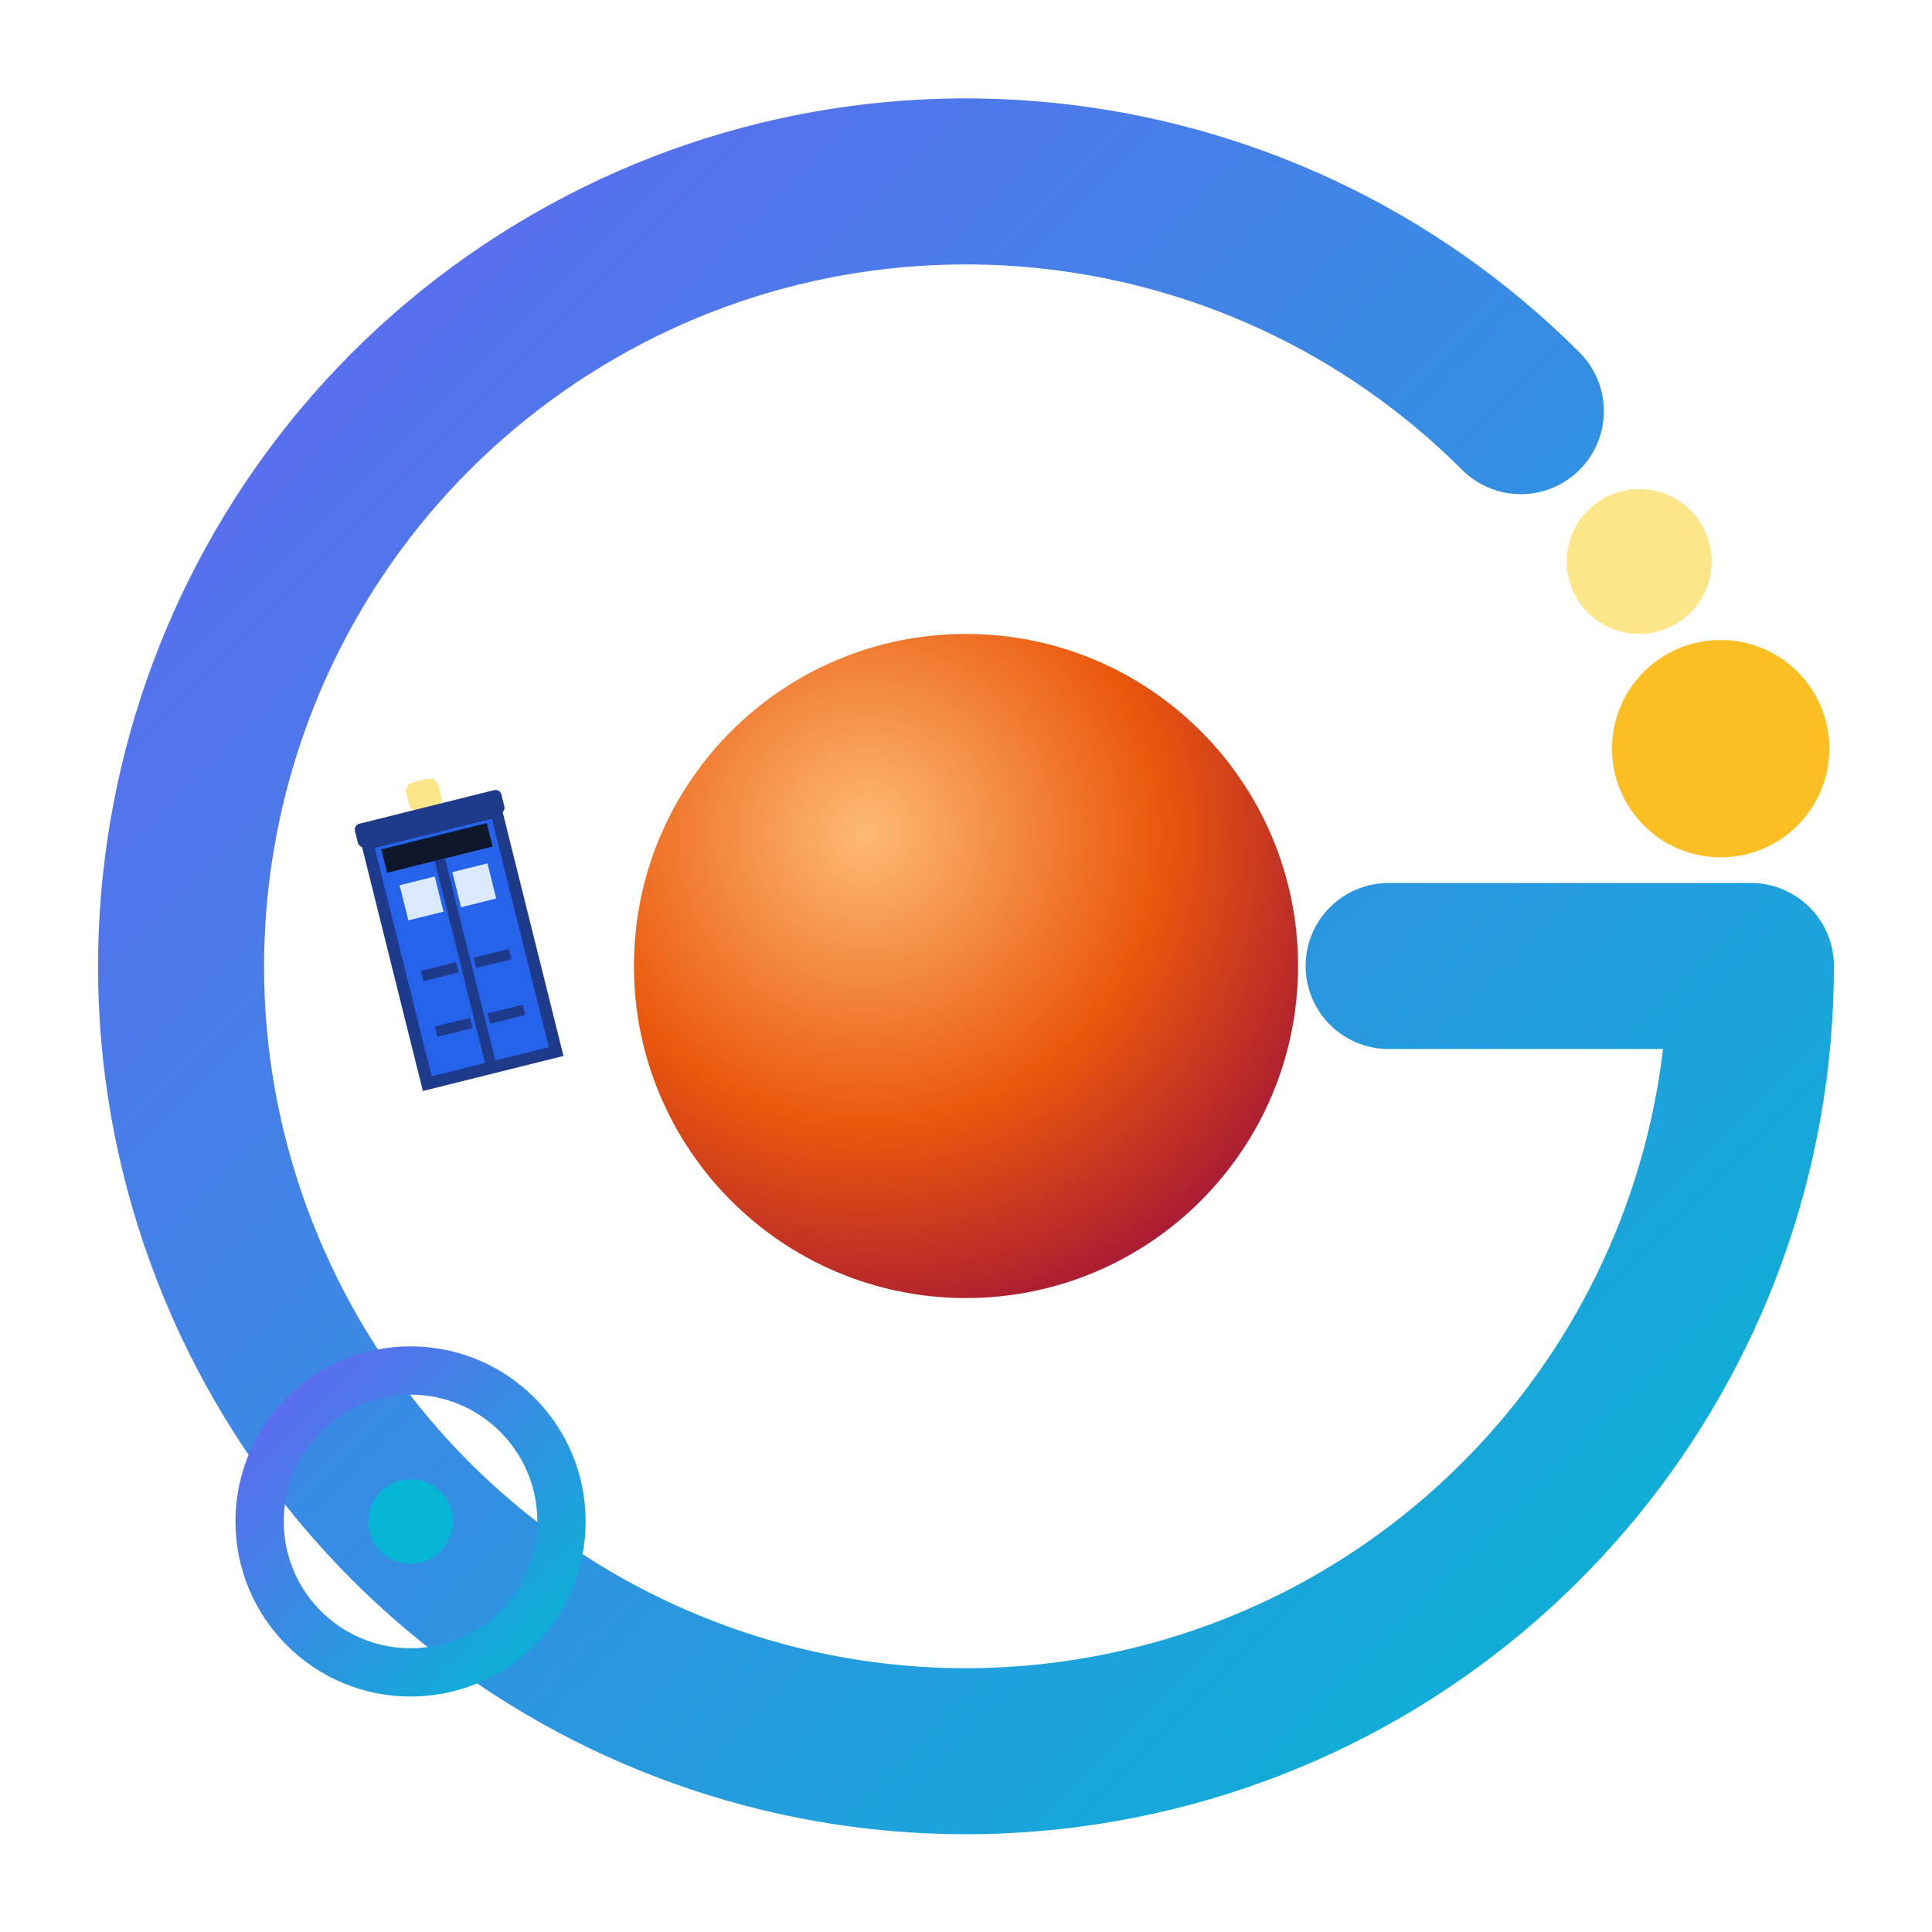
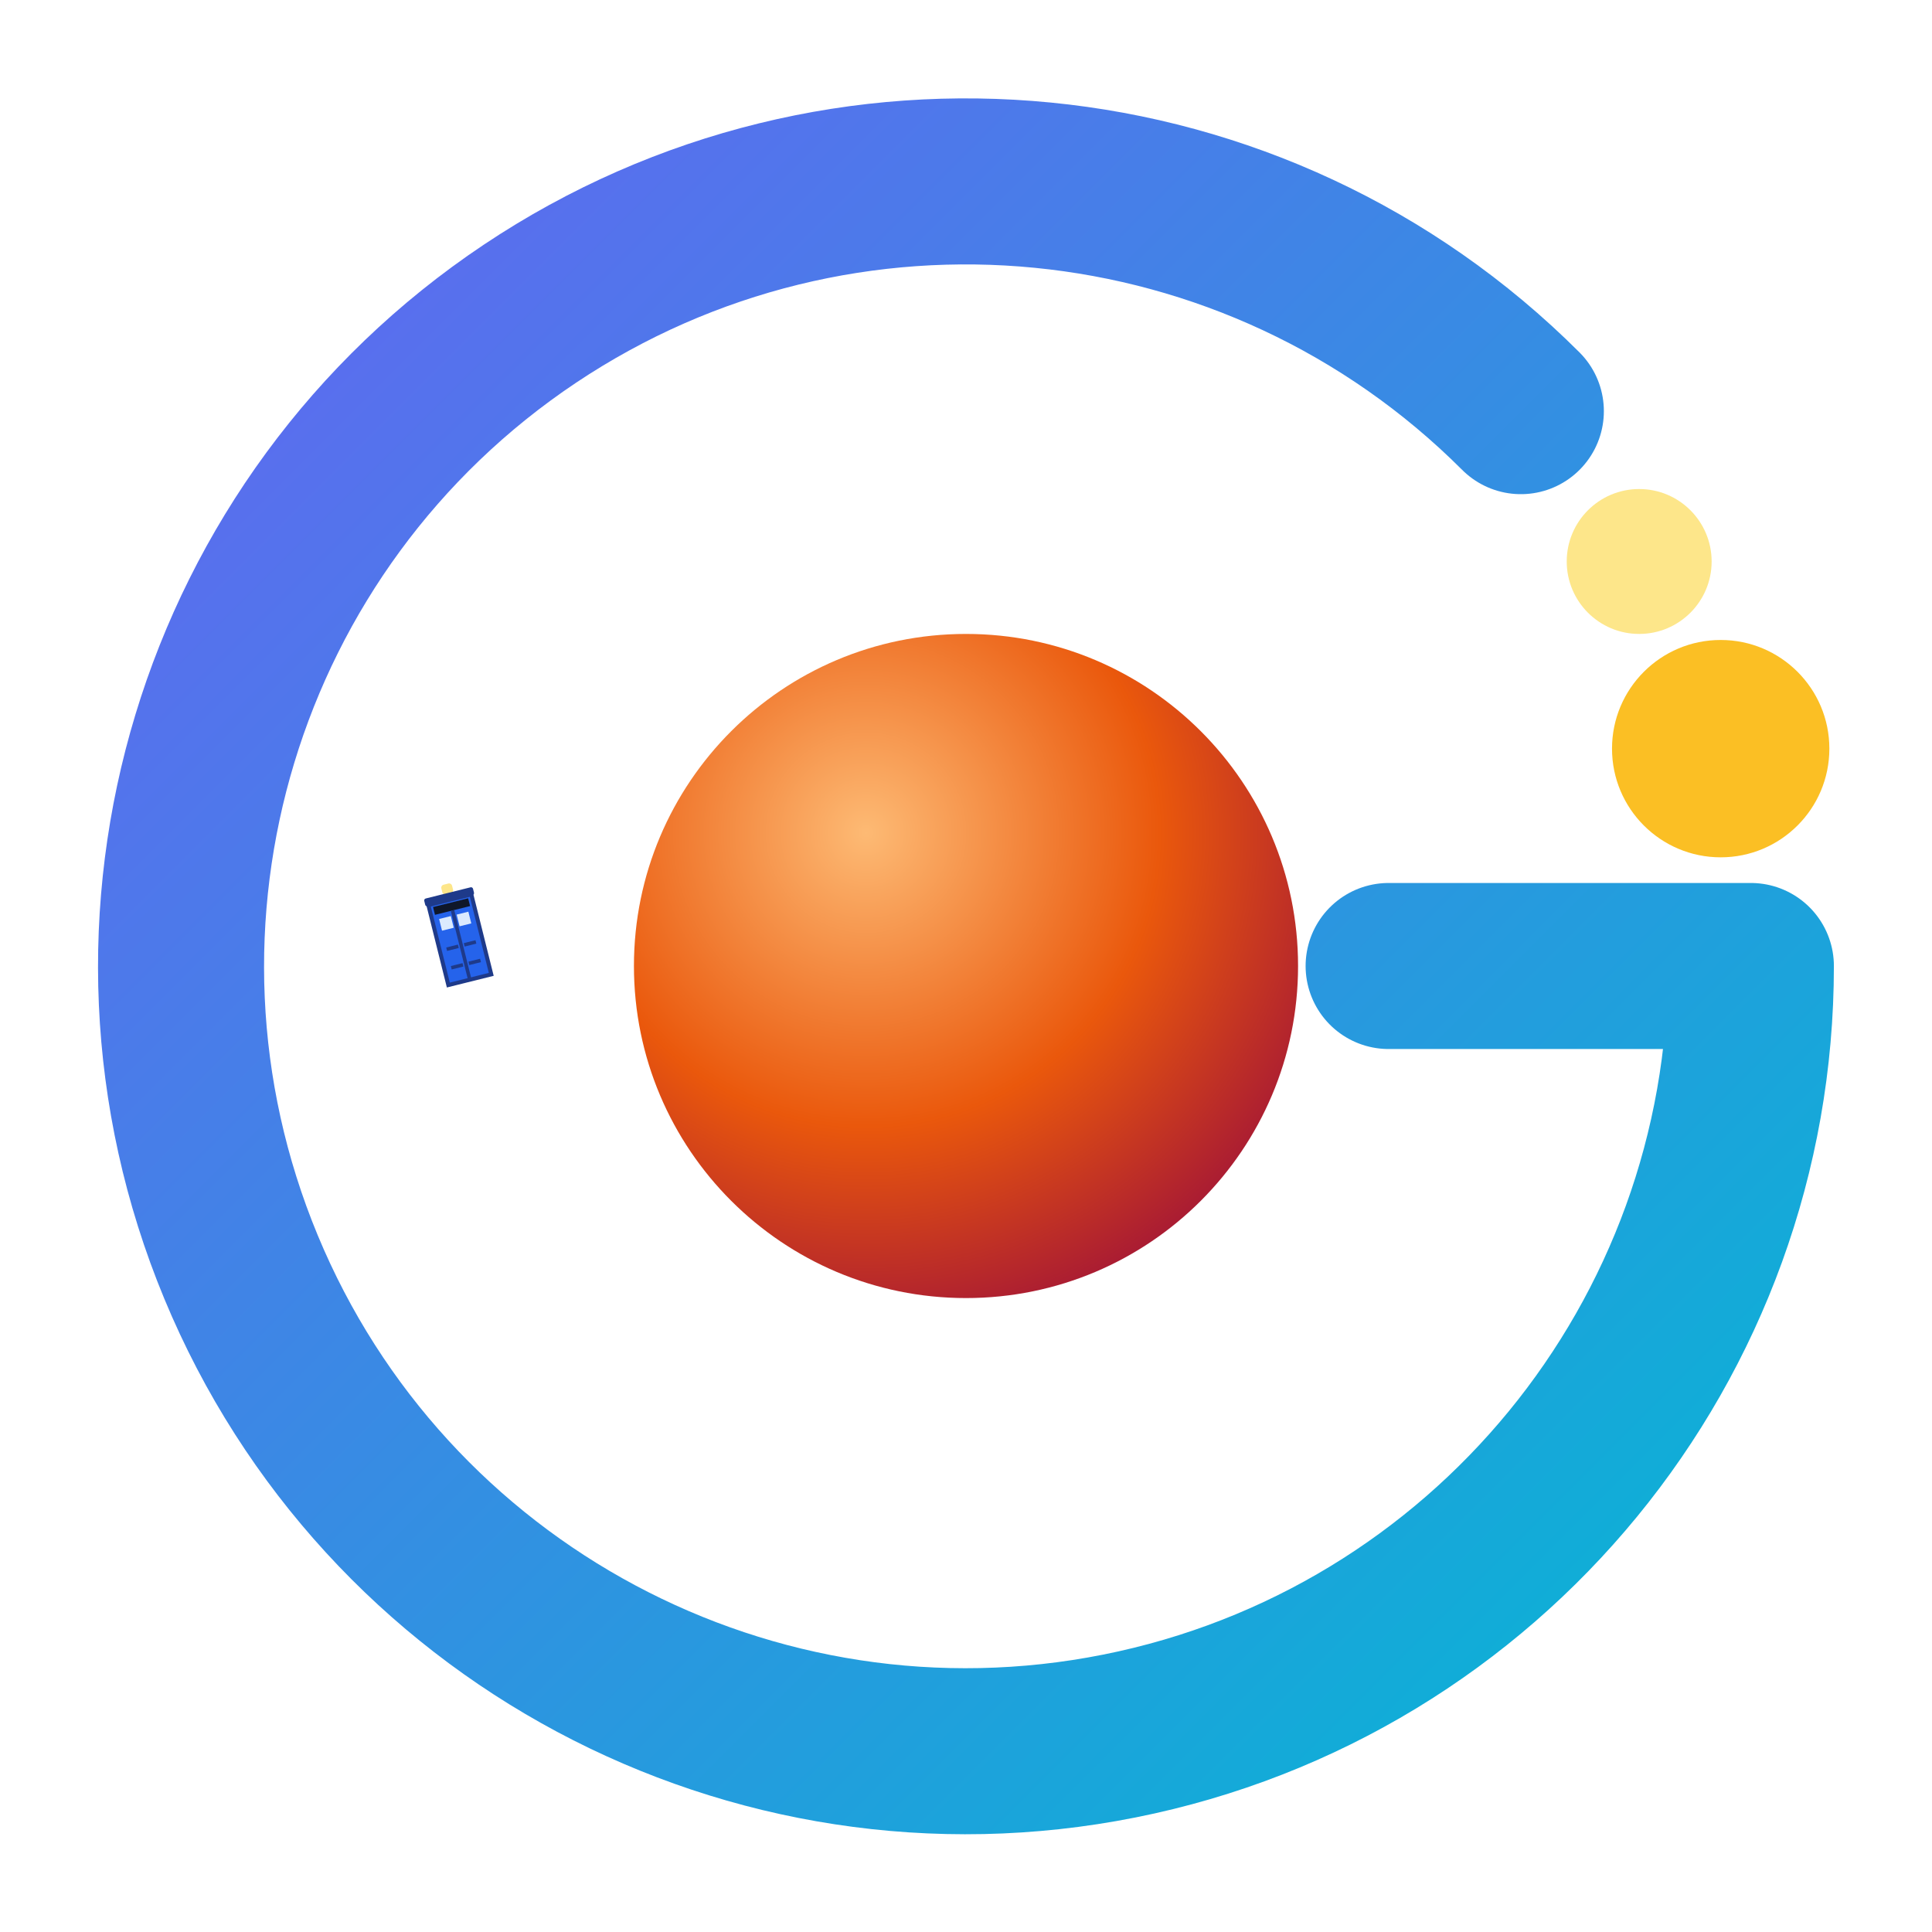
<svg xmlns="http://www.w3.org/2000/svg" viewBox="0 0 64 64" fill="none">
  <defs>
    <linearGradient id="vortex" x1="0" y1="0" x2="1" y2="1">
      <stop offset="0" stop-color="#6366f1" />
      <stop offset="1" stop-color="#06b6d4" />
    </linearGradient>
    <radialGradient id="planet" cx="0.35" cy="0.3" r="0.8">
      <stop offset="0" stop-color="#fdba74" />
      <stop offset="0.55" stop-color="#ea580c" />
      <stop offset="1" stop-color="#9f1239" />
    </radialGradient>
  </defs>
  <path d="M50.38 13.62A26 26 0 1 0 58 32H46" stroke="url(#vortex)" stroke-width="5.5" stroke-linecap="round" stroke-linejoin="round" />
-   <circle cx="13.6" cy="50.4" r="5" stroke="url(#vortex)" stroke-width="1.6" fill="none" />
-   <circle cx="13.6" cy="50.4" r="1.4" fill="#06b6d4" />
  <circle cx="32" cy="32" r="11" fill="url(#planet)" />
-   <g transform="translate(15.2 31) rotate(-14)">
+   <g transform="translate(15.2 31) rotate(-14) scale(0.333)">
    <rect x="-0.55" y="-5.3" width="1.1" height="1" rx="0.3" fill="#fde68a" />
    <rect x="-2.5" y="-4.4" width="5" height="0.8" rx="0.2" fill="#1e3a8a" />
    <rect x="-2.2" y="-3.7" width="4.4" height="8.2" fill="#2563eb" stroke="#1e3a8a" stroke-width="0.4" />
    <rect x="-1.8" y="-3.4" width="3.6" height="0.8" fill="#0f172a" />
    <rect x="-1.5" y="-2.1" width="1.2" height="1.2" fill="#dbeafe" />
    <rect x="0.3" y="-2.1" width="1.2" height="1.2" fill="#dbeafe" />
    <path d="M0 -2.6V4.5M-1.5 1H-0.3M0.3 1H1.5M-1.5 2.9H-0.3M0.3 2.9H1.5" stroke="#1e3a8a" stroke-width="0.35" />
  </g>
  <circle cx="57" cy="24.8" r="3.6" fill="#fbbf24" />
  <circle cx="54.3" cy="18.6" r="2.4" fill="#fde68a" />
</svg>
